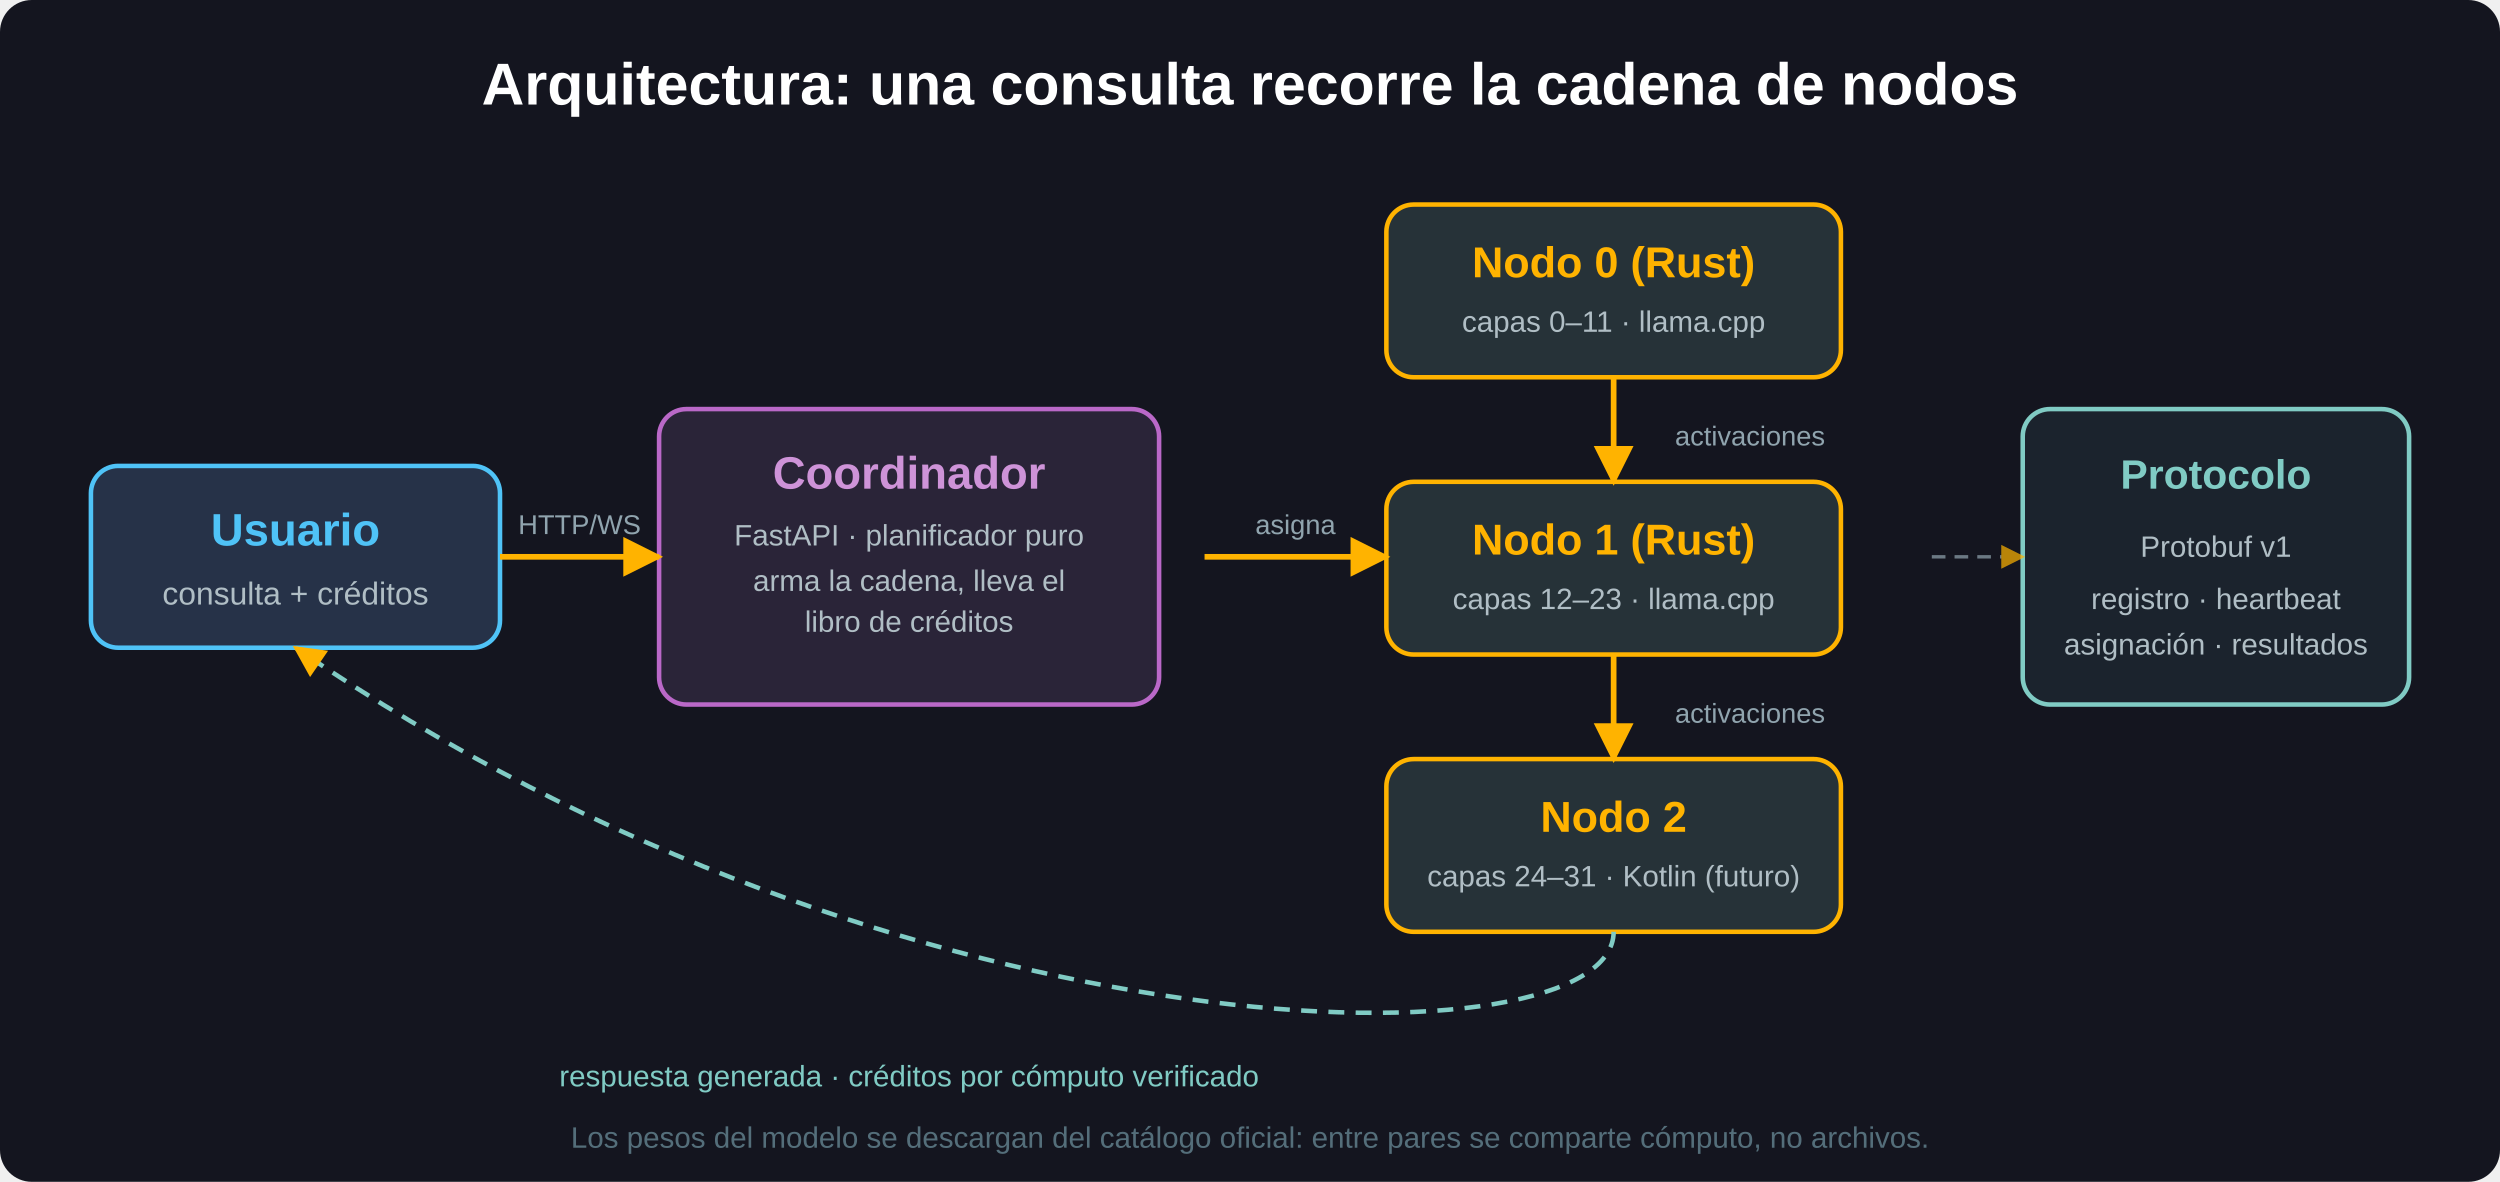
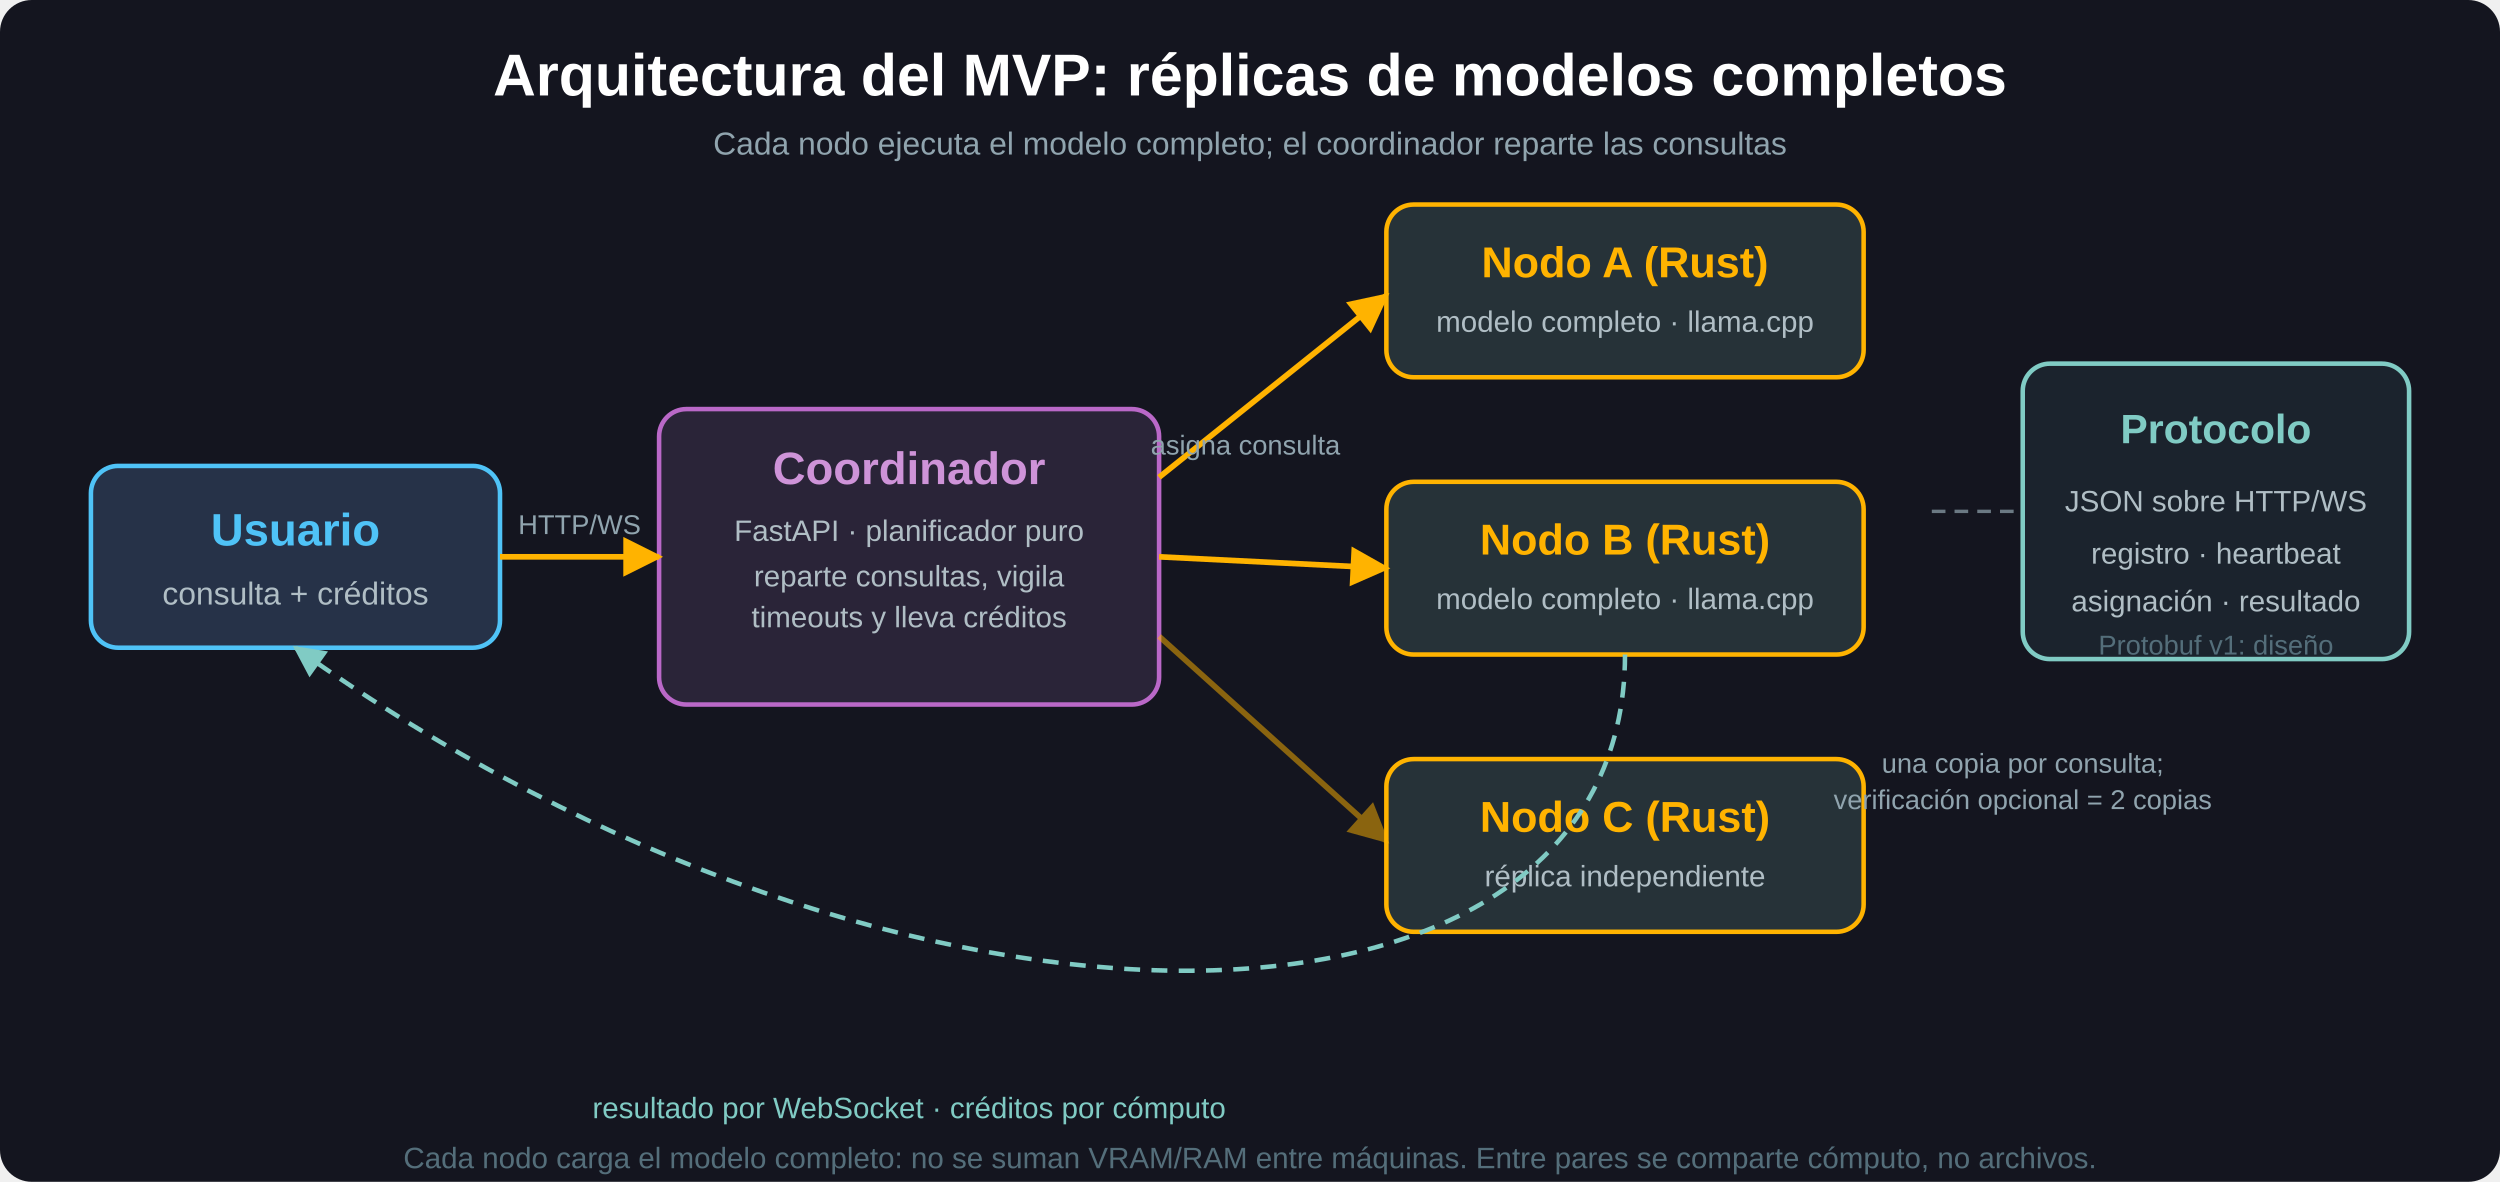
<svg xmlns="http://www.w3.org/2000/svg" viewBox="0 0 1100 520" width="1100" height="520" font-family="Segoe UI, Arial, sans-serif">
  <defs>
    <marker id="flecha" viewBox="0 0 10 10" refX="9" refY="5" markerWidth="7" markerHeight="7" orient="auto-start-reverse">
      <path d="M0,0 L10,5 L0,10 z" fill="#FFB300" />
    </marker>
+     <marker id="flecha-verde" viewBox="0 0 10 10" refX="9" refY="5" markerWidth="7" markerHeight="7" orient="auto-start-reverse">
+       <path d="M0,0 L10,5 L0,10 z" fill="#80CBC4" />
+     </marker>
  </defs>
  <rect width="1100" height="520" fill="#14151F" rx="14" />
-   <text x="550" y="46" text-anchor="middle" font-size="26" font-weight="700" fill="#FFFFFF">Arquitectura: una consulta recorre la cadena de nodos</text>
+   <text x="550" y="42" text-anchor="middle" font-size="26" font-weight="700" fill="#FFFFFF">Arquitectura del MVP: réplicas de modelos completos</text>
+   <text x="550" y="68" text-anchor="middle" font-size="14" fill="#90A4AE">Cada nodo ejecuta el modelo completo; el coordinador reparte las consultas</text>
  <g>
    <rect x="40" y="205" width="180" height="80" rx="12" fill="#263248" stroke="#4FC3F7" stroke-width="2" />
    <text x="130" y="240" text-anchor="middle" font-size="20" font-weight="600" fill="#4FC3F7">Usuario</text>
    <text x="130" y="266" text-anchor="middle" font-size="14" fill="#B0BEC5">consulta + créditos</text>
  </g>
  <g>
    <rect x="290" y="180" width="220" height="130" rx="12" fill="#2A2438" stroke="#BA68C8" stroke-width="2" />
-     <text x="400" y="215" text-anchor="middle" font-size="20" font-weight="600" fill="#CE93D8">Coordinador</text>
-     <text x="400" y="240" text-anchor="middle" font-size="13" fill="#B0BEC5">FastAPI · planificador puro</text>
-     <text x="400" y="260" text-anchor="middle" font-size="13" fill="#B0BEC5">arma la cadena, lleva el</text>
-     <text x="400" y="278" text-anchor="middle" font-size="13" fill="#B0BEC5">libro de créditos</text>
+     <text x="400" y="213" text-anchor="middle" font-size="20" font-weight="600" fill="#CE93D8">Coordinador</text>
+     <text x="400" y="238" text-anchor="middle" font-size="13" fill="#B0BEC5">FastAPI · planificador puro</text>
+     <text x="400" y="258" text-anchor="middle" font-size="13" fill="#B0BEC5">reparte consultas, vigila</text>
+     <text x="400" y="276" text-anchor="middle" font-size="13" fill="#B0BEC5">timeouts y lleva créditos</text>
  </g>
  <line x1="220" y1="245" x2="290" y2="245" stroke="#FFB300" stroke-width="2.5" marker-end="url(#flecha)" />
  <text x="255" y="235" text-anchor="middle" font-size="12" fill="#90A4AE">HTTP/WS</text>
  <g>
-     <rect x="610" y="90" width="200" height="76" rx="12" fill="#263238" stroke="#FFB300" stroke-width="2" />
-     <text x="710" y="122" text-anchor="middle" font-size="19" font-weight="600" fill="#FFB300">Nodo 0 (Rust)</text>
-     <text x="710" y="146" text-anchor="middle" font-size="13" fill="#B0BEC5">capas 0–11 · llama.cpp</text>
-     <rect x="610" y="212" width="200" height="76" rx="12" fill="#263238" stroke="#FFB300" stroke-width="2" />
-     <text x="710" y="244" text-anchor="middle" font-size="19" font-weight="600" fill="#FFB300">Nodo 1 (Rust)</text>
-     <text x="710" y="268" text-anchor="middle" font-size="13" fill="#B0BEC5">capas 12–23 · llama.cpp</text>
-     <rect x="610" y="334" width="200" height="76" rx="12" fill="#263238" stroke="#FFB300" stroke-width="2" />
-     <text x="710" y="366" text-anchor="middle" font-size="19" font-weight="600" fill="#FFB300">Nodo 2</text>
-     <text x="710" y="390" text-anchor="middle" font-size="13" fill="#B0BEC5">capas 24–31 · Kotlin (futuro)</text>
+     <rect x="610" y="90" width="210" height="76" rx="12" fill="#263238" stroke="#FFB300" stroke-width="2" />
+     <text x="715" y="122" text-anchor="middle" font-size="19" font-weight="600" fill="#FFB300">Nodo A (Rust)</text>
+     <text x="715" y="146" text-anchor="middle" font-size="13" fill="#B0BEC5">modelo completo · llama.cpp</text>
+     <rect x="610" y="212" width="210" height="76" rx="12" fill="#263238" stroke="#FFB300" stroke-width="2" />
+     <text x="715" y="244" text-anchor="middle" font-size="19" font-weight="600" fill="#FFB300">Nodo B (Rust)</text>
+     <text x="715" y="268" text-anchor="middle" font-size="13" fill="#B0BEC5">modelo completo · llama.cpp</text>
+     <rect x="610" y="334" width="210" height="76" rx="12" fill="#263238" stroke="#FFB300" stroke-width="2" />
+     <text x="715" y="366" text-anchor="middle" font-size="19" font-weight="600" fill="#FFB300">Nodo C (Rust)</text>
+     <text x="715" y="390" text-anchor="middle" font-size="13" fill="#B0BEC5">réplica independiente</text>
  </g>
-   <line x1="530" y1="245" x2="610" y2="245" stroke="#FFB300" stroke-width="2.5" marker-end="url(#flecha)" />
-   <text x="570" y="235" text-anchor="middle" font-size="12" fill="#90A4AE">asigna</text>
-   <line x1="710" y1="166" x2="710" y2="212" stroke="#FFB300" stroke-width="2.5" marker-end="url(#flecha)" />
-   <line x1="710" y1="288" x2="710" y2="334" stroke="#FFB300" stroke-width="2.5" marker-end="url(#flecha)" />
-   <text x="770" y="196" text-anchor="middle" font-size="12" fill="#90A4AE">activaciones</text>
-   <text x="770" y="318" text-anchor="middle" font-size="12" fill="#90A4AE">activaciones</text>
-   <rect x="890" y="180" width="170" height="130" rx="12" fill="#1B232D" stroke="#80CBC4" stroke-width="2" />
-   <text x="975" y="215" text-anchor="middle" font-size="18" font-weight="600" fill="#80CBC4">Protocolo</text>
-   <text x="975" y="245" text-anchor="middle" font-size="13" fill="#B0BEC5">Protobuf v1</text>
-   <text x="975" y="268" text-anchor="middle" font-size="13" fill="#B0BEC5">registro · heartbeat</text>
-   <text x="975" y="288" text-anchor="middle" font-size="13" fill="#B0BEC5">asignación · resultados</text>
-   <line x1="850" y1="245" x2="890" y2="245" stroke="#90A4AE" stroke-width="1.5" stroke-dasharray="6 4" marker-end="url(#flecha)" opacity="0.7" />
-   <path d="M 710 410 C 710 470, 400 470, 130 285" fill="none" stroke="#80CBC4" stroke-width="2" stroke-dasharray="7 5" marker-end="url(#flecha)" />
-   <text x="400" y="478" text-anchor="middle" font-size="13" fill="#80CBC4">respuesta generada · créditos por cómputo verificado</text>
-   <text x="550" y="505" text-anchor="middle" font-size="13" fill="#546E7A">Los pesos del modelo se descargan del catálogo oficial: entre pares se comparte cómputo, no archivos.</text>
+   <line x1="510" y1="210" x2="610" y2="130" stroke="#FFB300" stroke-width="2.5" marker-end="url(#flecha)" />
+   <line x1="510" y1="245" x2="610" y2="250" stroke="#FFB300" stroke-width="2.5" marker-end="url(#flecha)" />
+   <line x1="510" y1="280" x2="610" y2="370" stroke="#FFB300" stroke-width="2.5" marker-end="url(#flecha)" opacity="0.5" />
+   <text x="548" y="200" text-anchor="middle" font-size="12" fill="#90A4AE">asigna consulta</text>
+   <text x="890" y="340" text-anchor="middle" font-size="12" fill="#90A4AE">una copia por consulta;</text>
+   <text x="890" y="356" text-anchor="middle" font-size="12" fill="#90A4AE">verificación opcional = 2 copias</text>
+   <rect x="890" y="160" width="170" height="130" rx="12" fill="#1B232D" stroke="#80CBC4" stroke-width="2" />
+   <text x="975" y="195" text-anchor="middle" font-size="18" font-weight="600" fill="#80CBC4">Protocolo</text>
+   <text x="975" y="225" text-anchor="middle" font-size="13" fill="#B0BEC5">JSON sobre HTTP/WS</text>
+   <text x="975" y="248" text-anchor="middle" font-size="13" fill="#B0BEC5">registro · heartbeat</text>
+   <text x="975" y="269" text-anchor="middle" font-size="13" fill="#B0BEC5">asignación · resultado</text>
+   <text x="975" y="288" text-anchor="middle" font-size="12" fill="#546E7A">Protobuf v1: diseño</text>
+   <line x1="850" y1="225" x2="890" y2="225" stroke="#90A4AE" stroke-width="1.5" stroke-dasharray="6 4" opacity="0.7" />
+   <path d="M 715 288 C 715 470, 400 478, 130 285" fill="none" stroke="#80CBC4" stroke-width="2" stroke-dasharray="7 5" marker-end="url(#flecha-verde)" />
+   <text x="400" y="492" text-anchor="middle" font-size="13" fill="#80CBC4">resultado por WebSocket · créditos por cómputo</text>
+   <text x="550" y="514" text-anchor="middle" font-size="13" fill="#546E7A">Cada nodo carga el modelo completo: no se suman VRAM/RAM entre máquinas. Entre pares se comparte cómputo, no archivos.</text>
</svg>
